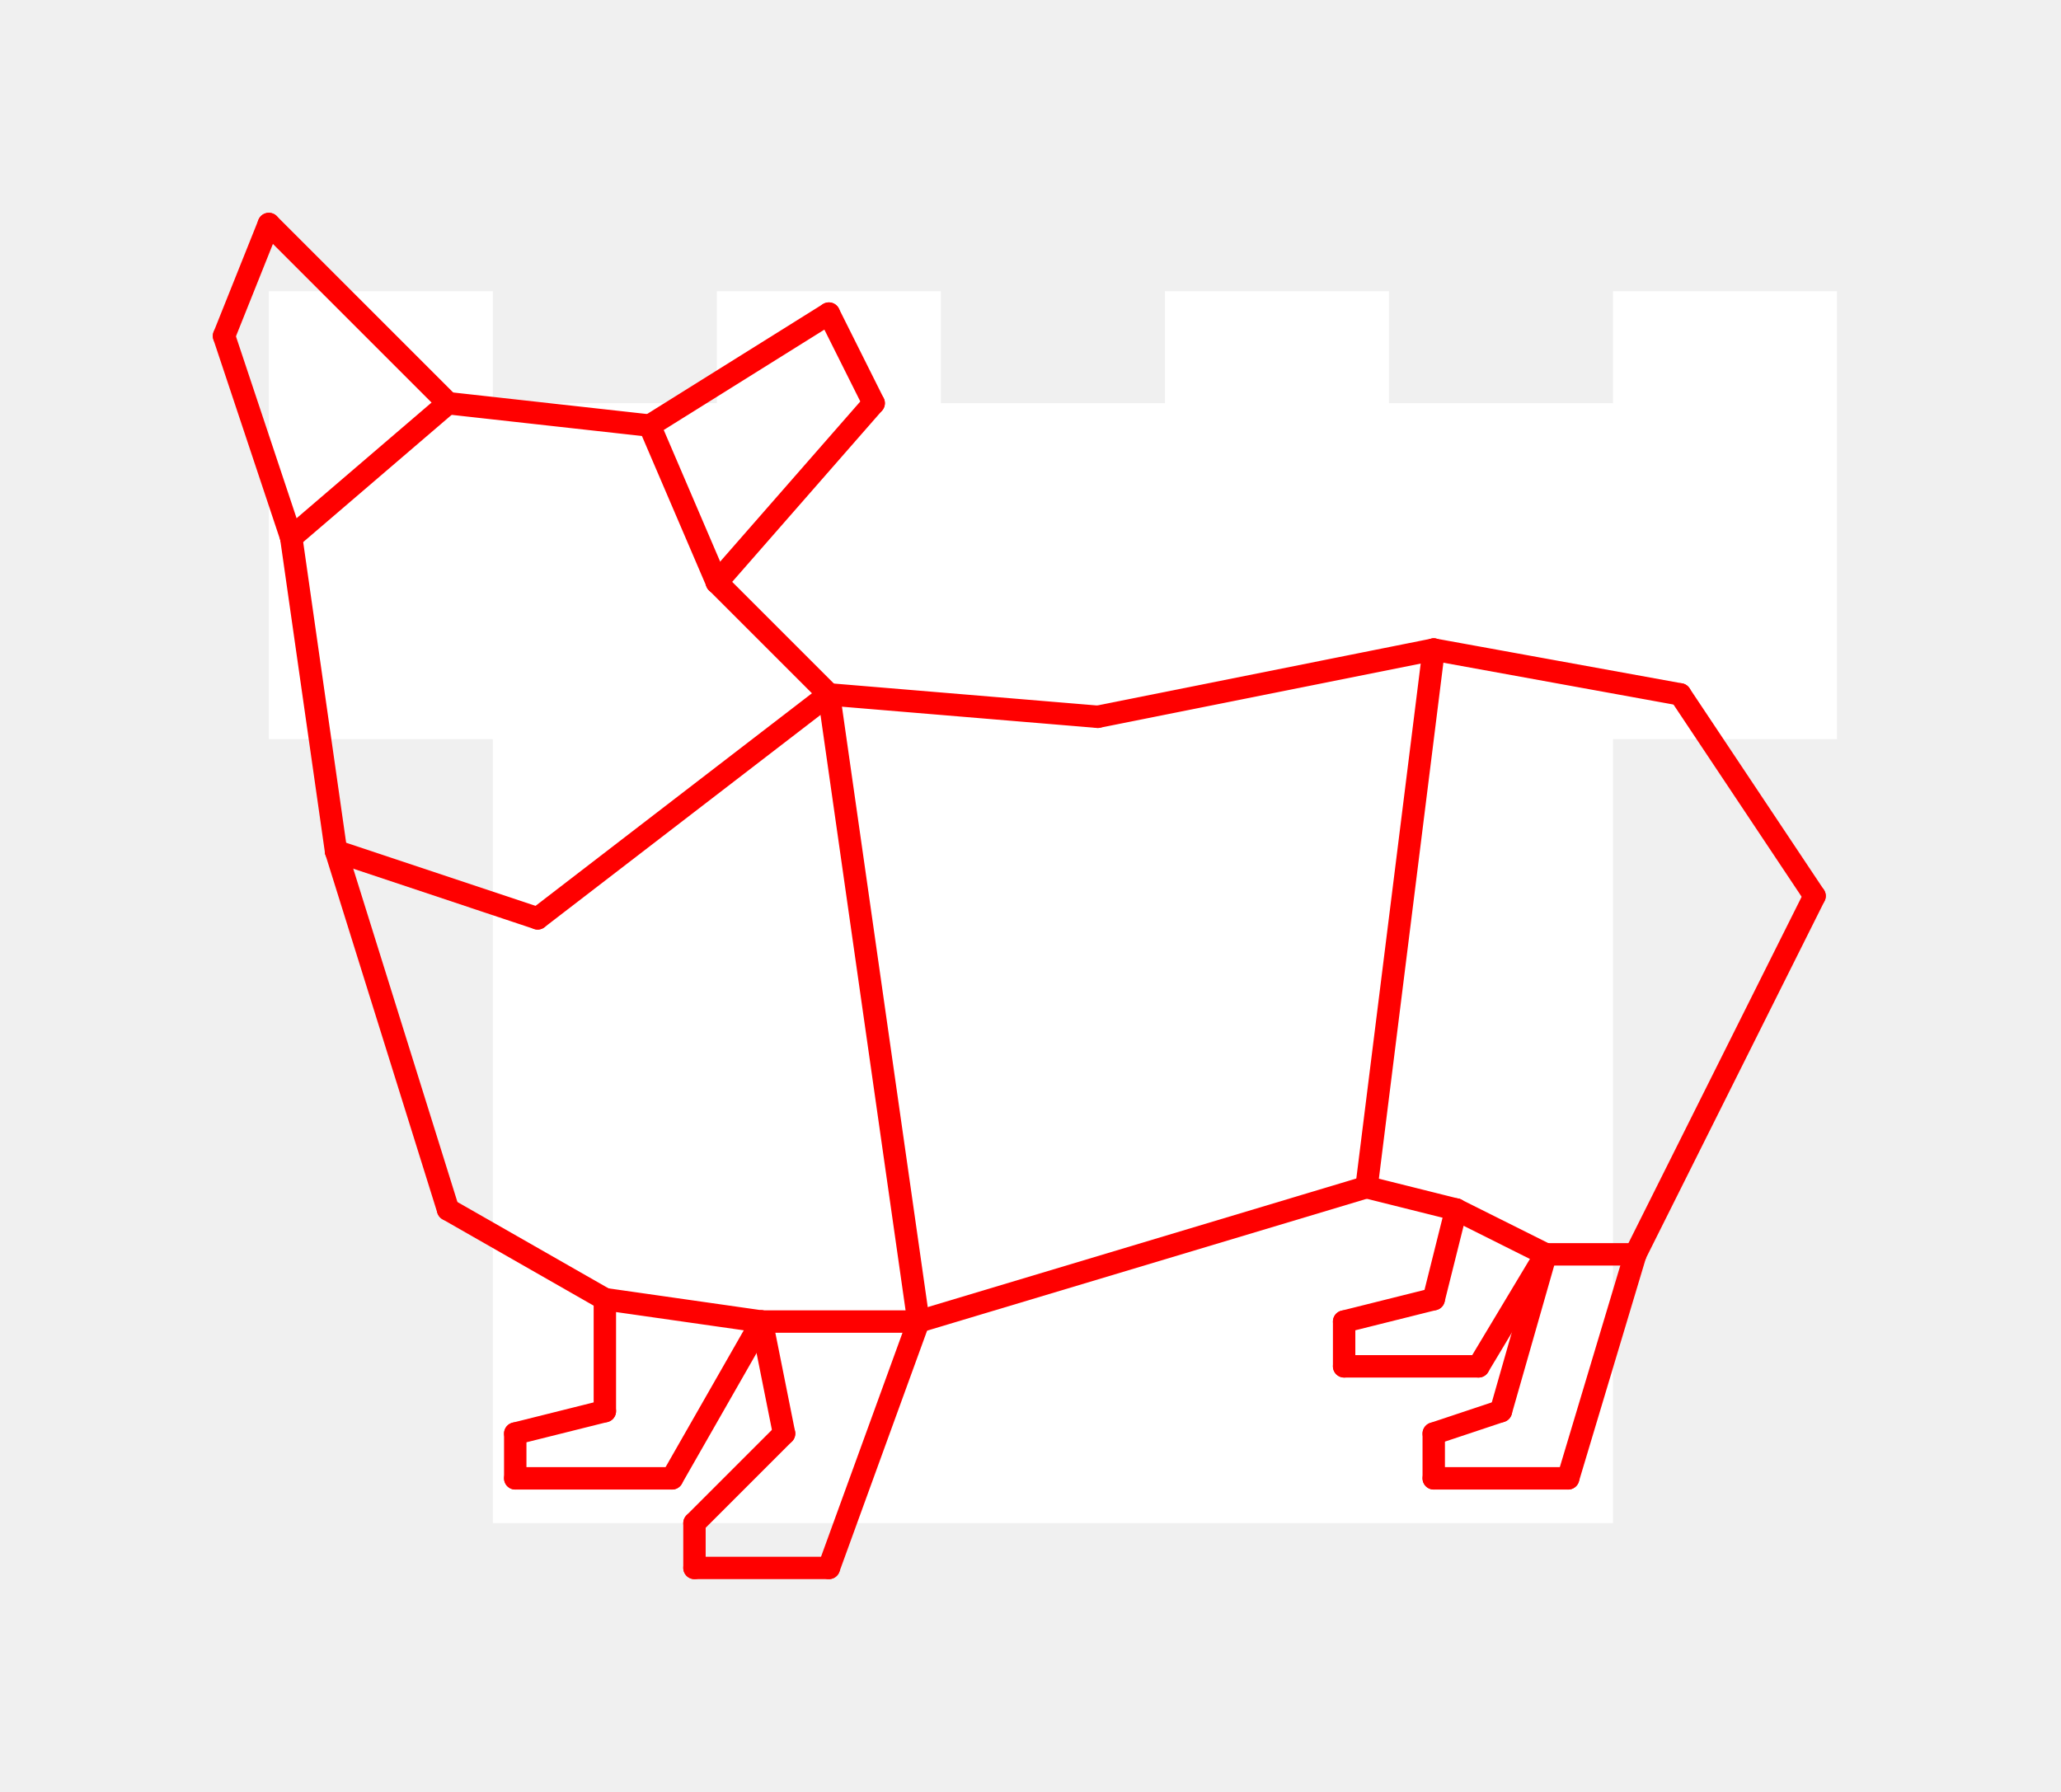
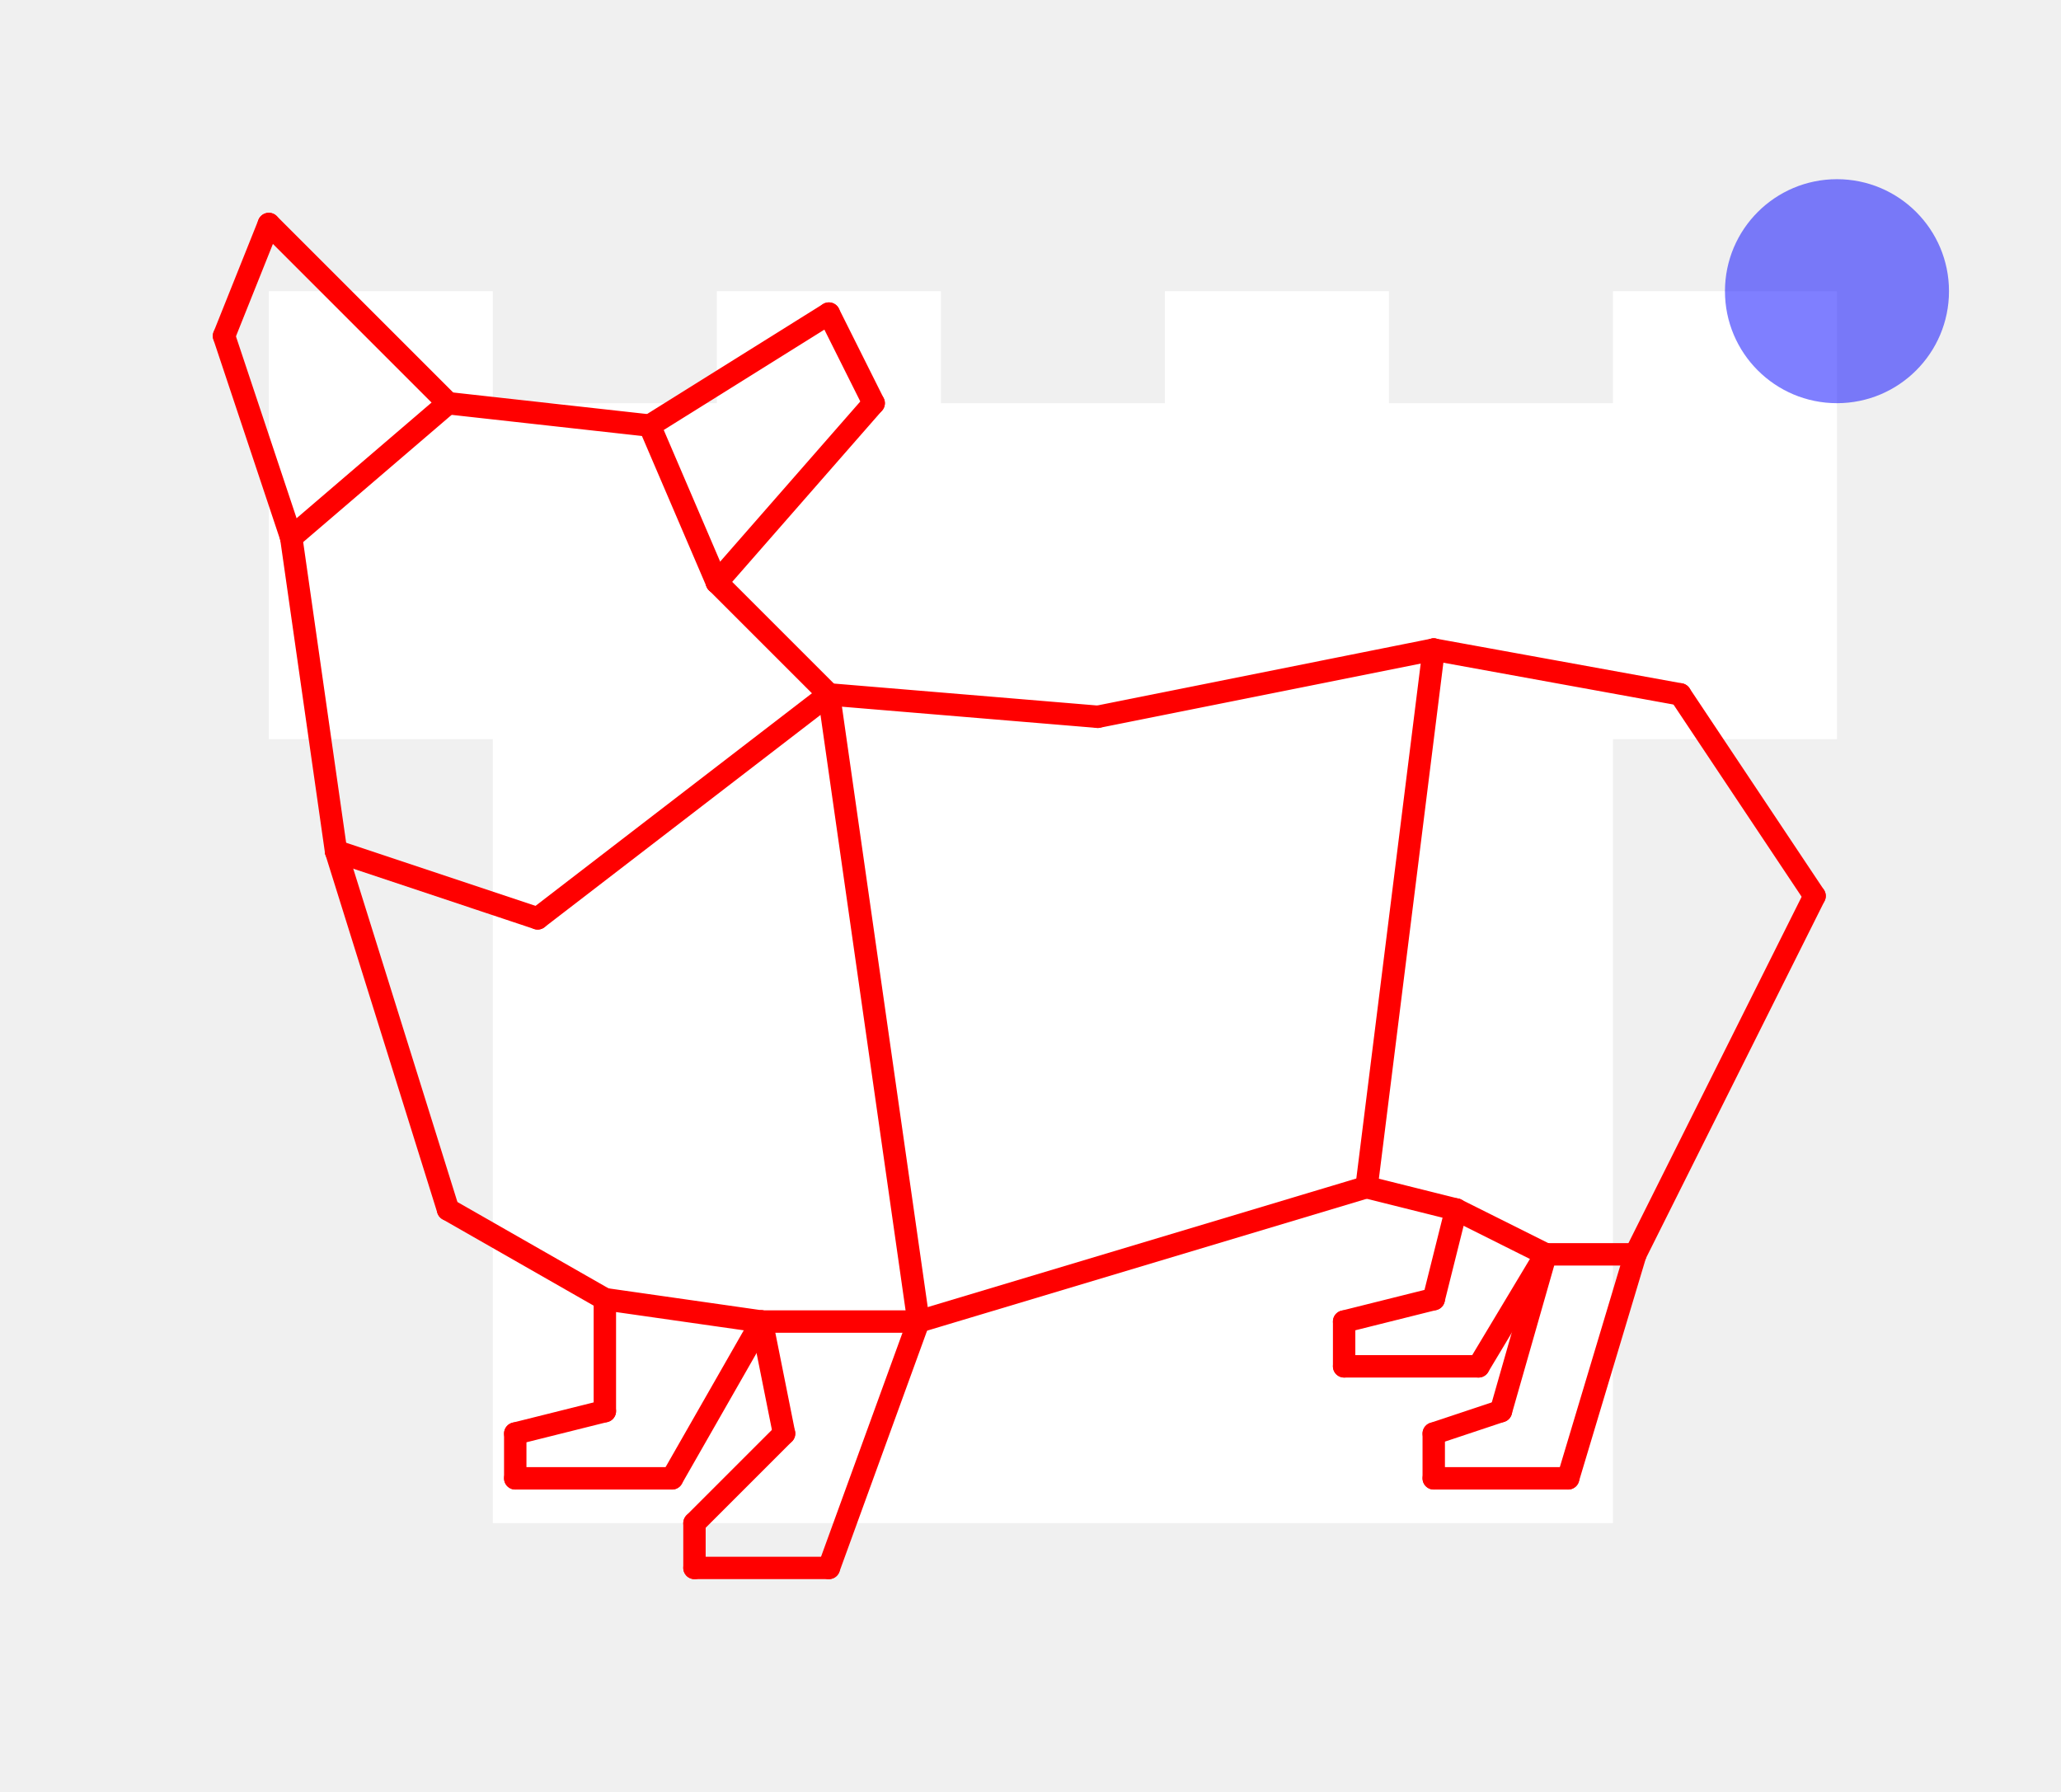
<svg xmlns="http://www.w3.org/2000/svg" viewBox="-7 -8 92 80" style="background-color: #00000066">
  <path d="M 15,60 L 15,25 L 5,25 L 5,5 L 15,5 L 15,10 L 25,10 L 25,5 L 35,5 L 35,10 L 45,10 L 45,5 L 55,5 L 55,10 L 65,10 L 65,5 L 75,5 L 75,25 L 65,25 L 65,60" style="fill:#ffffff; fill-rule:evenodd; stroke:none" />
  <g style="fill:none;stroke:#ff0000;stroke-linecap:round">
    <path d="M 6,16 L 3,7" />
    <path d="M 3,7 L 5,2" />
    <path d="M 5,2 L 13,10" />
    <path d="M 13,10 L 6,16" />
    <path d="M 13,10 L 22,11" />
    <path d="M 22,11 L 30,6" />
    <path d="M 30,6 L 32,10" />
    <path d="M 32,10 L 25,18" />
    <path d="M 25,18 L 22,11" />
    <path d="M 6,16 L 8,30" />
    <path d="M 8,30 L 17,33" />
    <path d="M 17,33 L 30,23" />
    <path d="M 30,23 L 25,18" />
    <path d="M 20,50 L 20,55" />
    <path d="M 20,55 L 16,56" />
    <path d="M 16,56 L 16,58" />
    <path d="M 16,58 L 23,58" />
    <path d="M 23,58 L 27,51" />
    <path d="M 27,51 L 28,56" />
    <path d="M 28,56 L 24,60" />
    <path d="M 24,60 L 24,62" />
    <path d="M 24,62 L 30,62" />
    <path d="M 30,62 L 34,51" />
    <path d="M 34,51 L 27,51" />
    <path d="M 27,51 L 20,50" />
    <path d="M 8,30 L 13,46" />
    <path d="M 13,46 L 20,50" />
    <path d="M 34,51 L 30,23" />
    <path d="M 30,23 L 42,24" />
    <path d="M 42,24 L 57,21" />
    <path d="M 57,21 L 54,45" />
    <path d="M 54,45 L 34,51" />
    <path d="M 58,46 L 57,50" />
    <path d="M 57,50 L 53,51" />
    <path d="M 53,51 L 53,53" />
    <path d="M 53,53 L 59,53" />
    <path d="M 59,53 L 62,48" />
    <path d="M 62,48 L 60,55" />
    <path d="M 60,55 L 57,56" />
    <path d="M 57,56 L 57,58" />
    <path d="M 57,58 L 63,58" />
    <path d="M 63,58 L 66,48" />
    <path d="M 66,48 L 62,48" />
    <path d="M 62,48 L 58,46" />
    <path d="M 58,46 L 54,45" />
    <path d="M 66,48 L 74,32" />
    <path d="M 74,32 L 68,23" />
    <path d="M 68,23 L 57,21" />
  </g>
+   <circle cx="75" cy="5" r="5px" style="fill:#0000ff80" />
</svg>
